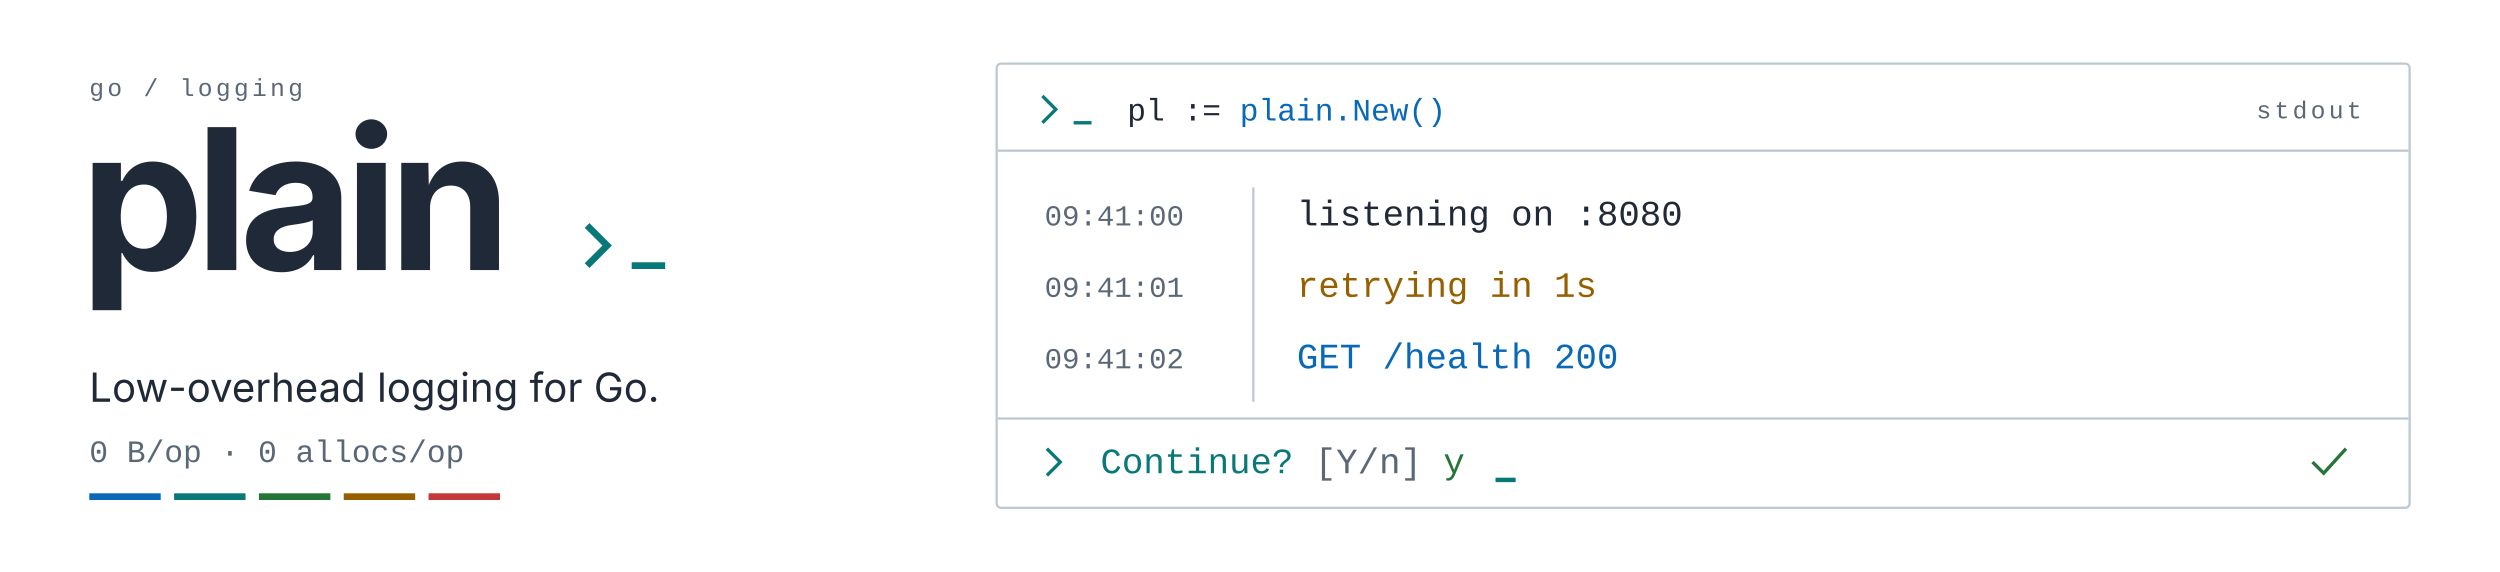
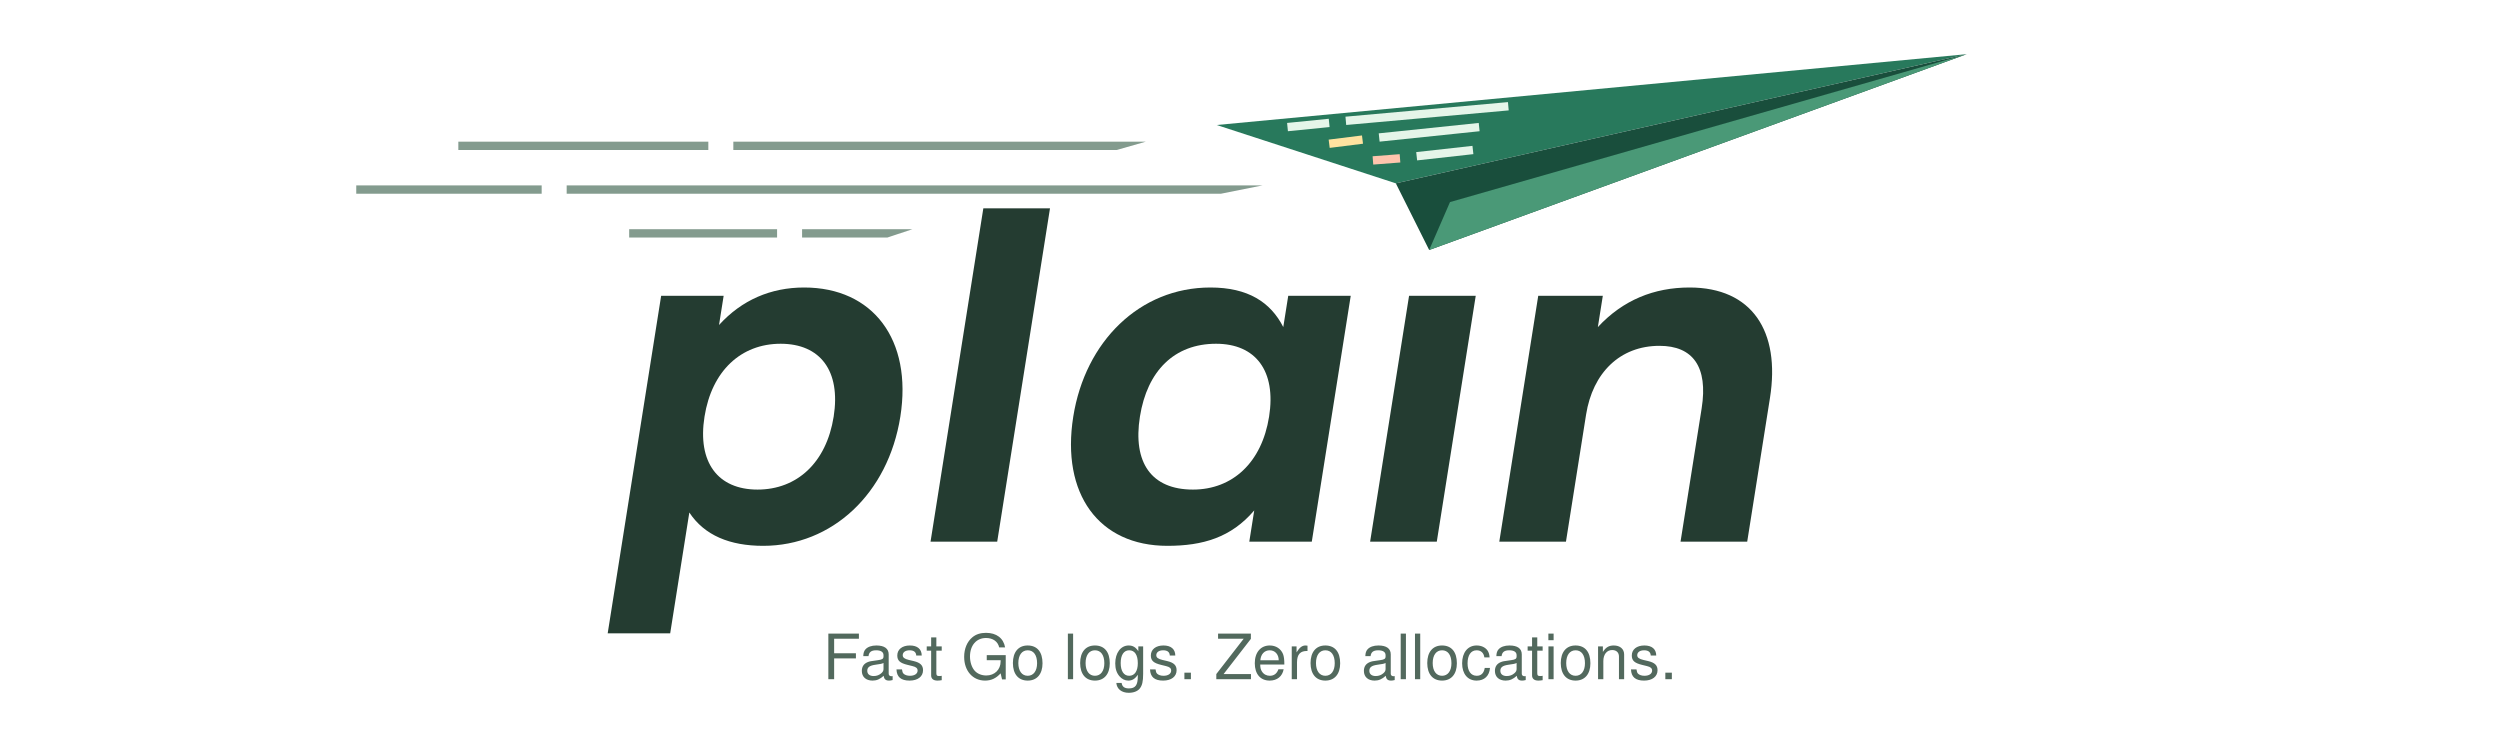
- <svg xmlns="http://www.w3.org/2000/svg" width="1120" height="256" viewBox="0 0 1120 256" fill="none" role="img" aria-labelledby="title description">
+ <svg xmlns="http://www.w3.org/2000/svg" width="1200" height="360" viewBox="0 0 1200 360" role="img" aria-labelledby="title description">
  <style>
-     /* Keep layout identical in both banners; only these theme colors differ. */
-     .text { fill: #1f2937; }
-     .muted { fill: #596777; }
-     .blue { fill: #0969b8; }
-     .teal { fill: #087878; }
-     .green { fill: #247538; }
-     .amber { fill: #966000; }
-     .red { fill: #c43838; }
-     .rule { stroke: #bcc7d1; }
-     .accent { stroke: #087878; }
-     .success { stroke: #247538; }
-     .mono { font-family: ui-monospace, SFMono-Regular, Consolas, "Liberation Mono", monospace; }
-     .sans { font-family: -apple-system, BlinkMacSystemFont, "Segoe UI", sans-serif; }
+     .ink { fill: #243c31; }
+     .caption { fill: #52695d; }
+     .wake { fill: #839b8e; }
+     .paper { fill: #28795c; }
+     .fold { fill: #4a9977; }
+     .keel { fill: #194e3c; }
+     .print { stroke: #e5f5e9; }
+     .warn { stroke: #ffe2a0; }
+     .error { stroke: #ffc5ad; }
  </style>
-   <g class="sans">
-     <text x="40" y="43" class="muted mono" font-size="11" letter-spacing="1.5">go / logging</text>
-     <text x="36" y="121" class="text" font-size="88" font-weight="650" letter-spacing="-4">plain</text>
-     <path d="m263 101 9 9-9 9m20 0h15" class="accent" stroke-width="3" />
-     <text x="40" y="180" class="text" font-size="18">Low-overhead logging for Go.</text>
-     <text x="40" y="207" class="muted mono" font-size="14">0 B/op · 0 allocs/op</text>
+   <g id="slipstream" class="wake">
+     <path d="M220 68 H340 V72 H220 Z M352 68 H550 L536 72 H352 Z" />
+     <path d="M171 89 H260 V93 H171 Z M272 89 H606 L586 93 H272 Z" />
+     <path d="M302 110 H373 V114 H302 Z M385 110 H438 L426 114 H385 Z" />
  </g>
-   <g transform="translate(40 221)">
-     <path d="M0 0h32v3H0z" class="blue" />
-     <path d="M38 0h32v3H38z" class="teal" />
-     <path d="M76 0h32v3H76z" class="green" />
-     <path d="M114 0h32v3h-32z" class="amber" />
-     <path d="M152 0h32v3h-32z" class="red" />
+   <g id="wordmark" class="ink" fill-rule="evenodd" transform="translate(324 100) skewX(-9)">
+     <path d="M0 42 H30 V56 C39 44 52 38 68 38 C101 38 124 63 124 100 C124 137 101 162 68 162 C52 162 39 157 30 146 V204 H0 Z              M30 100 C30 122 42 135 61 135 C80 135 92 122 92 100 C92 78 80 65 61 65 C42 65 30 78 30 100 Z" />
+     <path d="M148 0 H180 V160 H148 Z" />
+     <path d="M263 38 C281 38 293 45 301 57 V42 H331 V160 H301 V145 C292 158 279 162 262 162 C229 162 207 137 207 100 C207 64 229 38 263 38 Z              M239 100 C239 122 250 135 270 135 C289 135 301 122 301 100 C301 78 289 65 270 65 C250 65 239 78 239 100 Z" />
+     <path d="M359 42 H391 V160 H359 Z" />
+     <path d="M421 42 H452 V57 C462 44 476 38 493 38 C523 38 540 59 540 91 V160 H508 V96 C508 76 499 66 483 66 C464 66 453 79 453 99 V160 H421 Z" />
  </g>
-   <g class="mono" font-size="16">
-     <rect x="446.5" y="28.5" width="633" height="199" rx="2" class="rule" />
-     <path d="M447 67.5h632M561.5 84v96" class="rule" />
-     <path d="m467 43 6 6-6 6m14 0h8" class="accent" stroke-width="1.5" />
-     <text x="505" y="54" class="text" font-size="14">pl := <tspan class="blue">plain.New()</tspan>
-     </text>
-     <text x="1058" y="53" class="muted" text-anchor="end" font-size="11" letter-spacing="1.5">stdout</text>
-     <g class="muted" font-size="13">
-       <text x="468" y="101">09:41:00</text>
-       <text x="468" y="133">09:41:01</text>
-       <text x="468" y="165">09:41:02</text>
+   <g id="paper-plane">
+     <path class="paper" d="M584 60 L944 26 L670 88 Z" />
+     <path class="keel" d="M670 88 L944 26 L686 120 Z" />
+     <path class="fold" d="M696 97 L944 26 L686 120 Z" />
+     <g id="printed-log-lines" fill="none" stroke-width="4">
+       <path class="print" d="M618 61 L638 59 M646 58 L724 51" />
+       <path class="warn" d="M638 69 L654 67" />
+       <path class="print" d="M662 66 L710 61" />
+       <path class="error" d="M659 77 L672 76" />
+       <path class="print" d="M680 75 L707 72" />
    </g>
-     <text x="581" y="101" class="text">listening on :8080</text>
-     <text x="581" y="133" class="amber">retrying in 1s</text>
-     <text x="581" y="165" class="blue">GET /health 200</text>
-     <path d="M447 187.5h632" class="rule" />
-     <path d="m469 201 6 6-6 6" class="accent" stroke-width="1.5" />
-     <text x="493" y="212" class="teal">Continue? <tspan class="muted">[Y/n]</tspan>
-       <tspan class="green">y</tspan>
-     </text>
-     <path d="M670 215h9" class="accent" stroke-width="2" />
-     <path d="m1036 207 5 5 10-11" class="success" stroke-width="1.5" />
  </g>
+   <text class="caption" x="600" y="326" text-anchor="middle" font-family="ui-sans-serif, system-ui, -apple-system, 'Segoe UI', Helvetica, Arial, sans-serif" font-size="30" font-weight="450" letter-spacing="0.2">Fast Go logs. Zero allocations.</text>
</svg>
